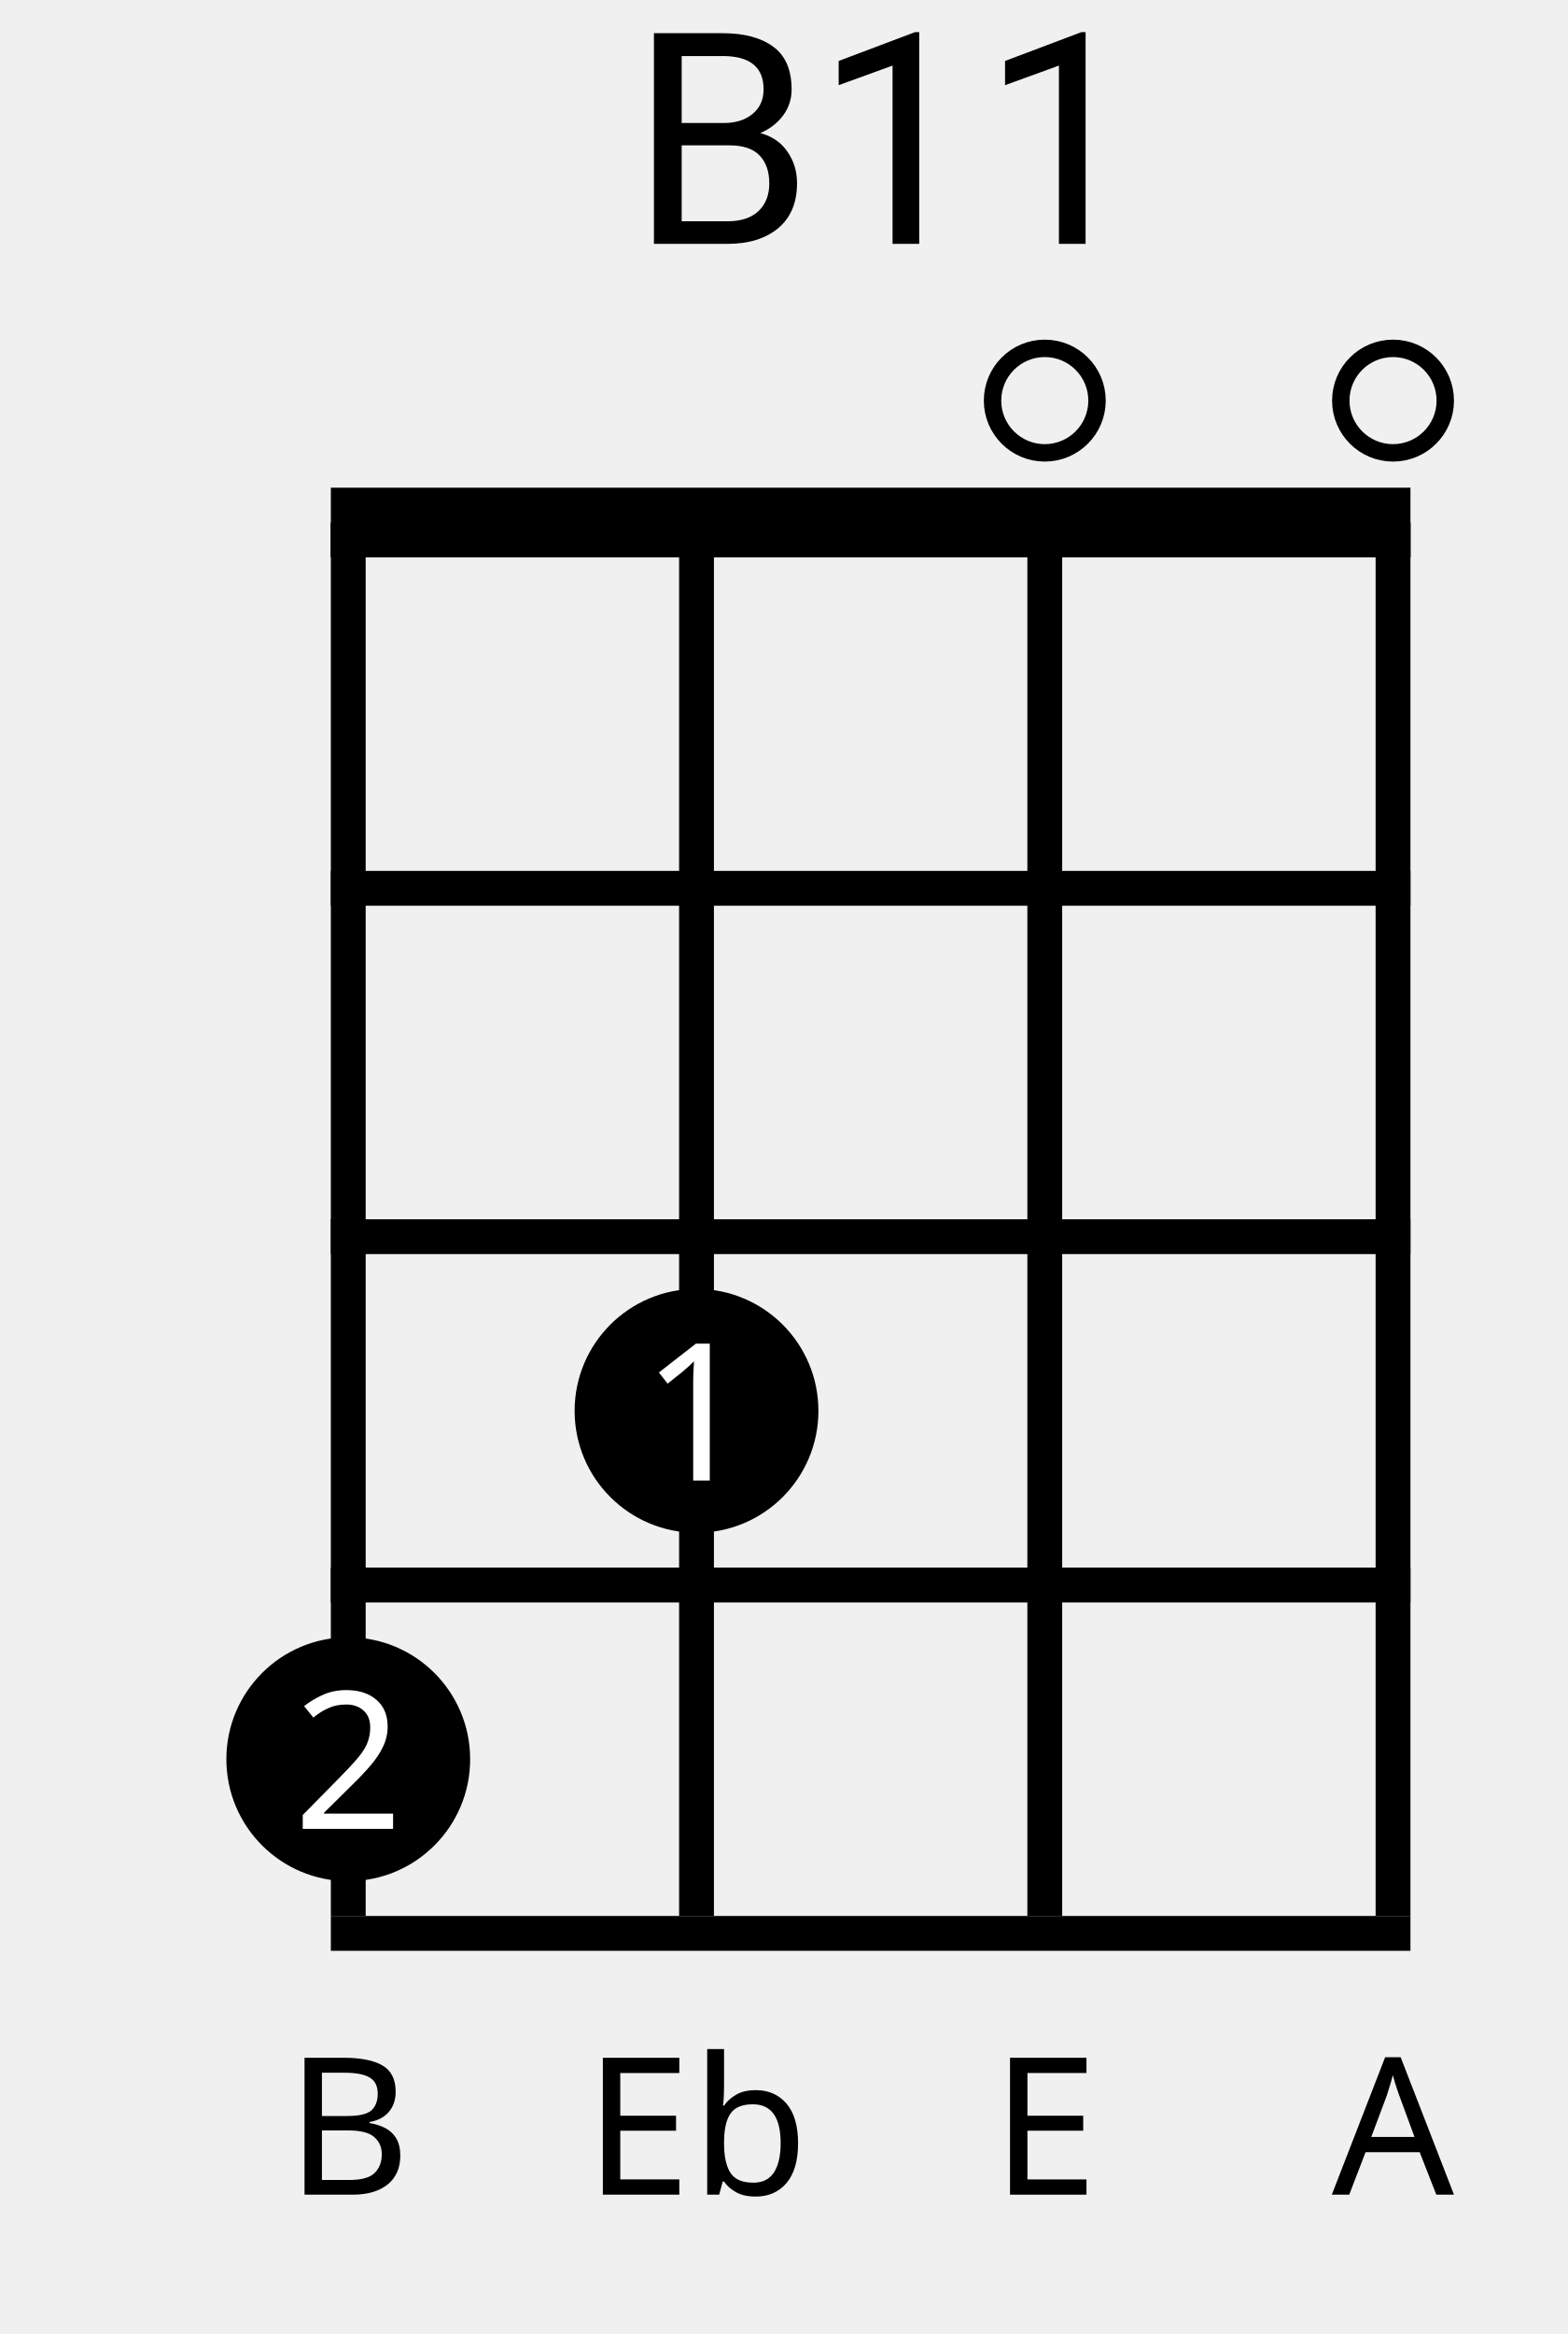
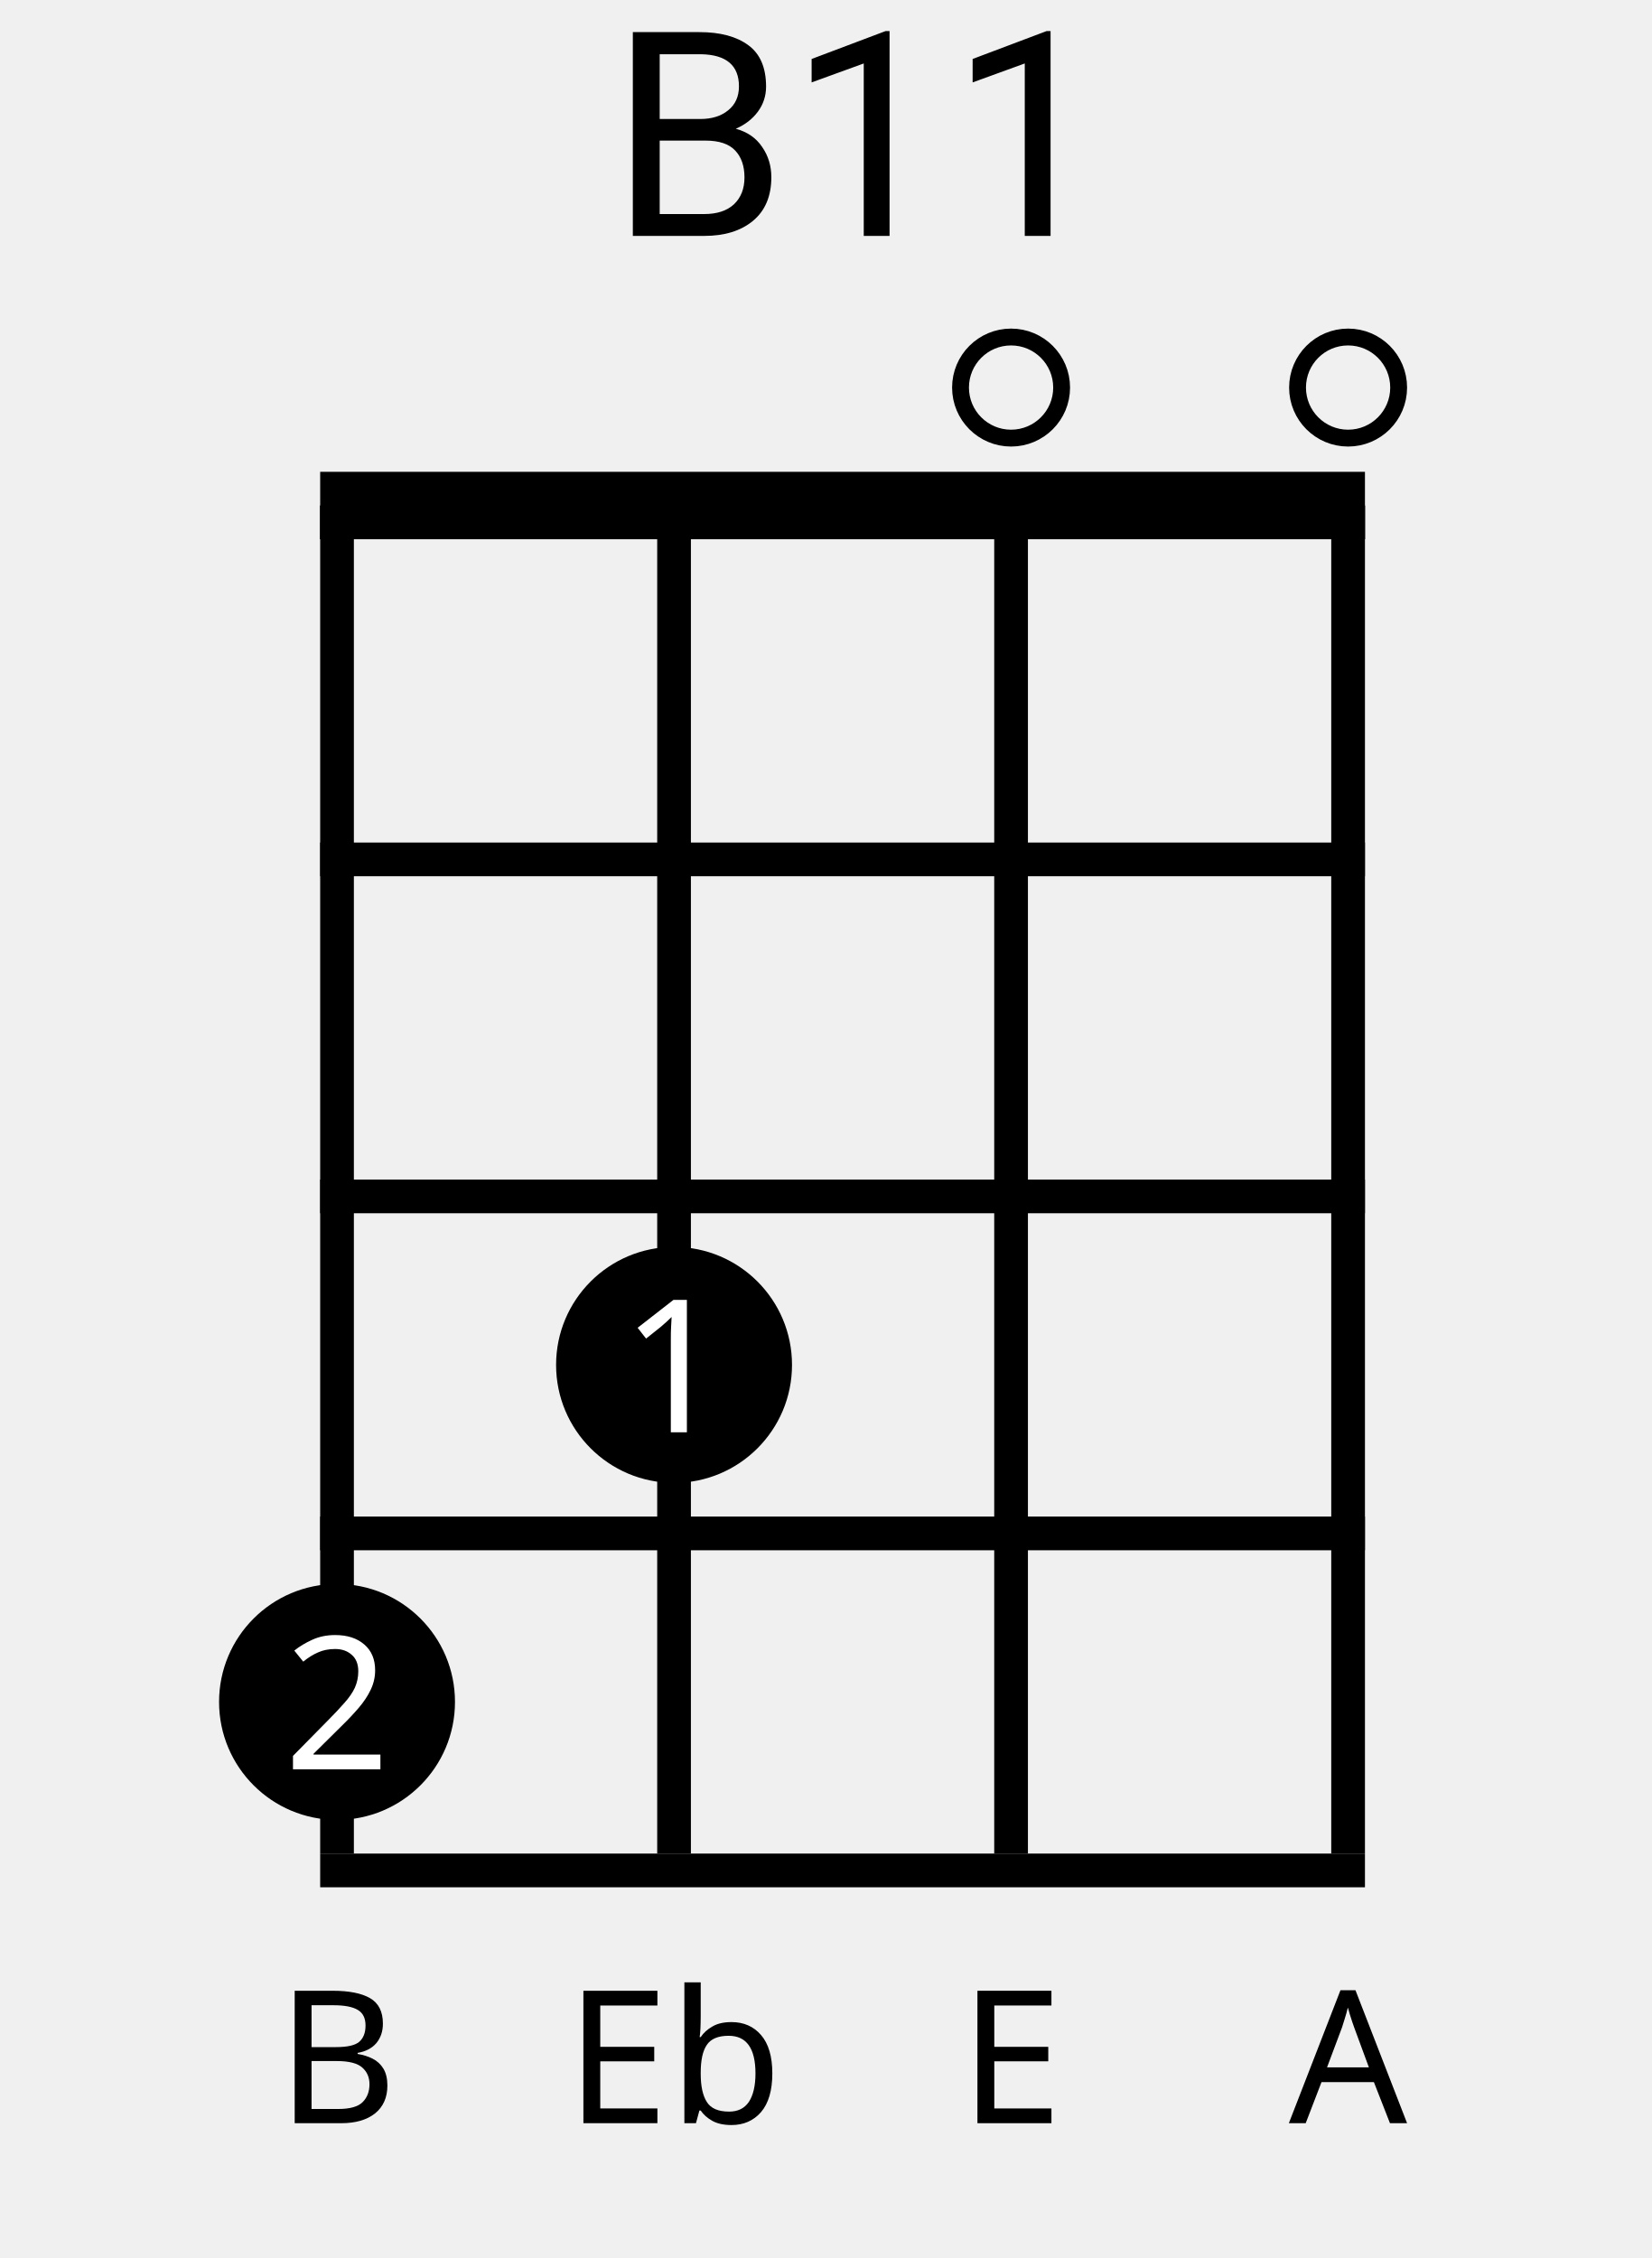
- <svg xmlns="http://www.w3.org/2000/svg" id="ukeChordSvg" width="90" height="134" viewBox="0 0 84 134" style="font-family: sans-serif; font-size: 11px;" class="style-scope uke-chord">
+ <svg xmlns="http://www.w3.org/2000/svg" id="ukeChordSvg" width="98" height="134" viewBox="0 0 92 134" style="font-family: sans-serif; font-size: 11px;" class="style-scope uke-chord">
  <text id="chordName" x="48" y="14" text-anchor="middle" style="font-size: 17px;font-family: Roboto, -apple-system, system-ui, BlinkMacSystemFont, 'Segoe UI', 'Helvetica Neue', Arial, sans-serif;" fill="black" class="style-scope uke-chord">B11</text>
  <g id="svgChord" transform="translate(16,28)" class="style-scope uke-chord">
    <text id="position" x="-14" y="17" text-anchor="middle" class="style-scope uke-chord" />
    <rect id="nut" height="4" width="62" fill="black" style="visibility: visible;" class="style-scope uke-chord" />
    <g id="diamond" style="visibility:hidden;" class="style-scope uke-chord">
      <rect width="14" height="14" transform="translate(0,-10),rotate(45)" fill="black" class="style-scope uke-chord" />
    </g>
    <g id="strings" transform="translate(0,2)" class="style-scope uke-chord">
      <rect height="80" width="2" x="0" fill="black" class="style-scope uke-chord" />
      <rect height="80" width="2" x="20" fill="black" class="style-scope uke-chord" />
      <rect height="80" width="2" x="40" fill="black" class="style-scope uke-chord" />
      <rect height="80" width="2" x="60" fill="black" class="style-scope uke-chord" />
    </g>
    <g id="frets" transform="translate(0,2)" class="style-scope uke-chord">
      <rect height="2" width="62" y="0" fill="black" class="style-scope uke-chord" />
      <rect height="2" width="62" y="20" fill="black" class="style-scope uke-chord" />
      <rect height="2" width="62" y="40" fill="black" class="style-scope uke-chord" />
      <rect height="2" width="62" y="60" fill="black" class="style-scope uke-chord" />
      <rect height="2" width="62" y="80" fill="black" class="style-scope uke-chord" />
    </g>
    <g id="closedStrings" transform="translate(1,13)" class="style-scope uke-chord">
      <g id="closedString0" style="visibility: visible;" class="style-scope uke-chord" transform="translate(0,60)">
        <circle r="7" fill="black" class="style-scope uke-chord" />
        <text fill="white" id="finger0" y="4" text-anchor="middle" class="style-scope uke-chord">2</text>
      </g>
      <g id="closedString1" style="visibility: visible;" class="style-scope uke-chord" transform="translate(20,40)">
        <circle r="7" fill="black" class="style-scope uke-chord" />
        <text fill="white" id="finger1" y="4" text-anchor="middle" class="style-scope uke-chord">1</text>
      </g>
      <g id="closedString2" style="visibility: hidden;" class="style-scope uke-chord" transform="translate(40,-20)">
        <circle r="7" fill="black" class="style-scope uke-chord" />
        <text fill="white" id="finger2" y="4" text-anchor="middle" class="style-scope uke-chord" />
      </g>
      <g id="closedString3" style="visibility: hidden;" class="style-scope uke-chord" transform="translate(60,-20)">
        <circle r="7" fill="black" class="style-scope uke-chord" />
        <text fill="white" id="finger3" y="4" text-anchor="middle" class="style-scope uke-chord" />
      </g>
    </g>
    <g id="openStrings" transform="translate(1,-5)" class="style-scope uke-chord">
      <circle id="openString0" cx="0" r="3" fill="none" stroke="black" stroke-width="1" style="visibility: hidden;" class="style-scope uke-chord" />
      <circle id="openString1" cx="20" r="3" fill="none" stroke="black" stroke-width="1" style="visibility: hidden;" class="style-scope uke-chord" />
      <circle id="openString2" cx="40" r="3" fill="none" stroke="black" stroke-width="1" style="visibility: visible;" class="style-scope uke-chord" />
      <circle id="openString3" cx="60" r="3" fill="none" stroke="black" stroke-width="1" style="visibility: visible;" class="style-scope uke-chord" />
    </g>
    <g id="subText" transform="translate(1,98)" class="style-scope uke-chord">
      <text id="subText0" x="0" text-anchor="middle" fill="black" class="style-scope uke-chord">B</text>
      <text id="subText1" x="20" text-anchor="middle" fill="black" class="style-scope uke-chord">Eb</text>
      <text id="subText2" x="40" text-anchor="middle" fill="black" class="style-scope uke-chord">E</text>
      <text id="subText3" x="60" text-anchor="middle" fill="black" class="style-scope uke-chord">A</text>
    </g>
  </g>
</svg>
